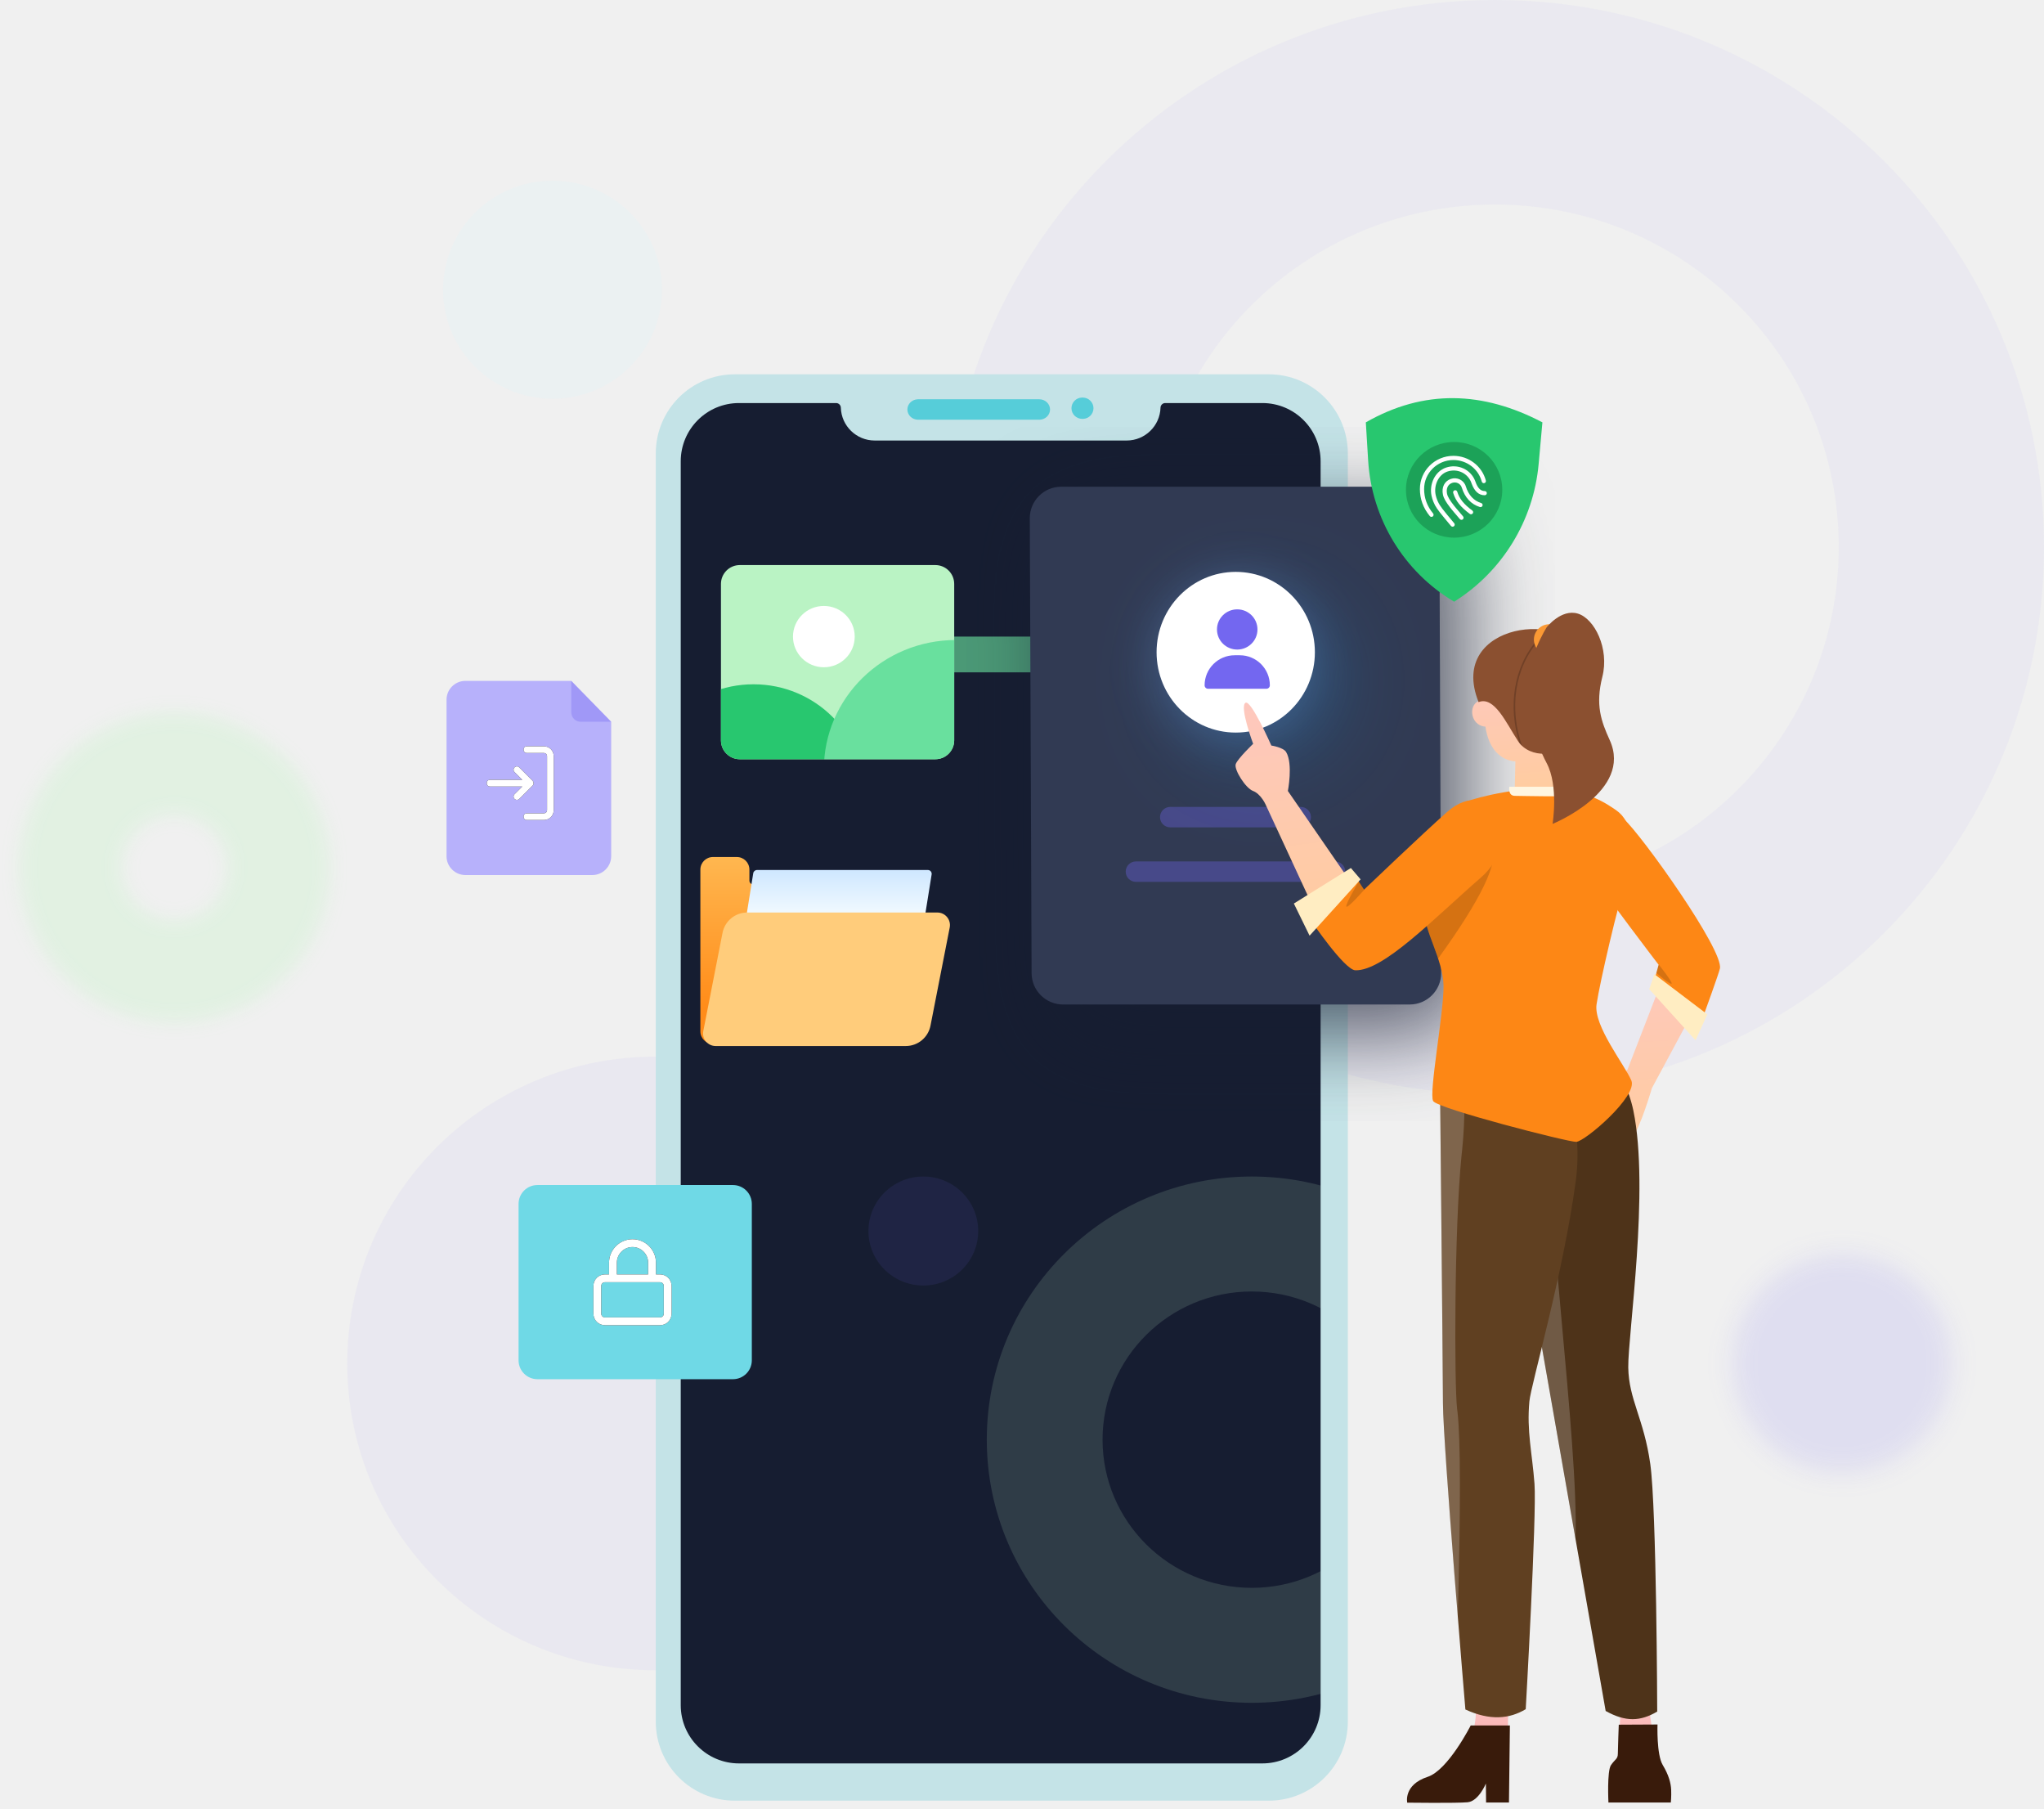
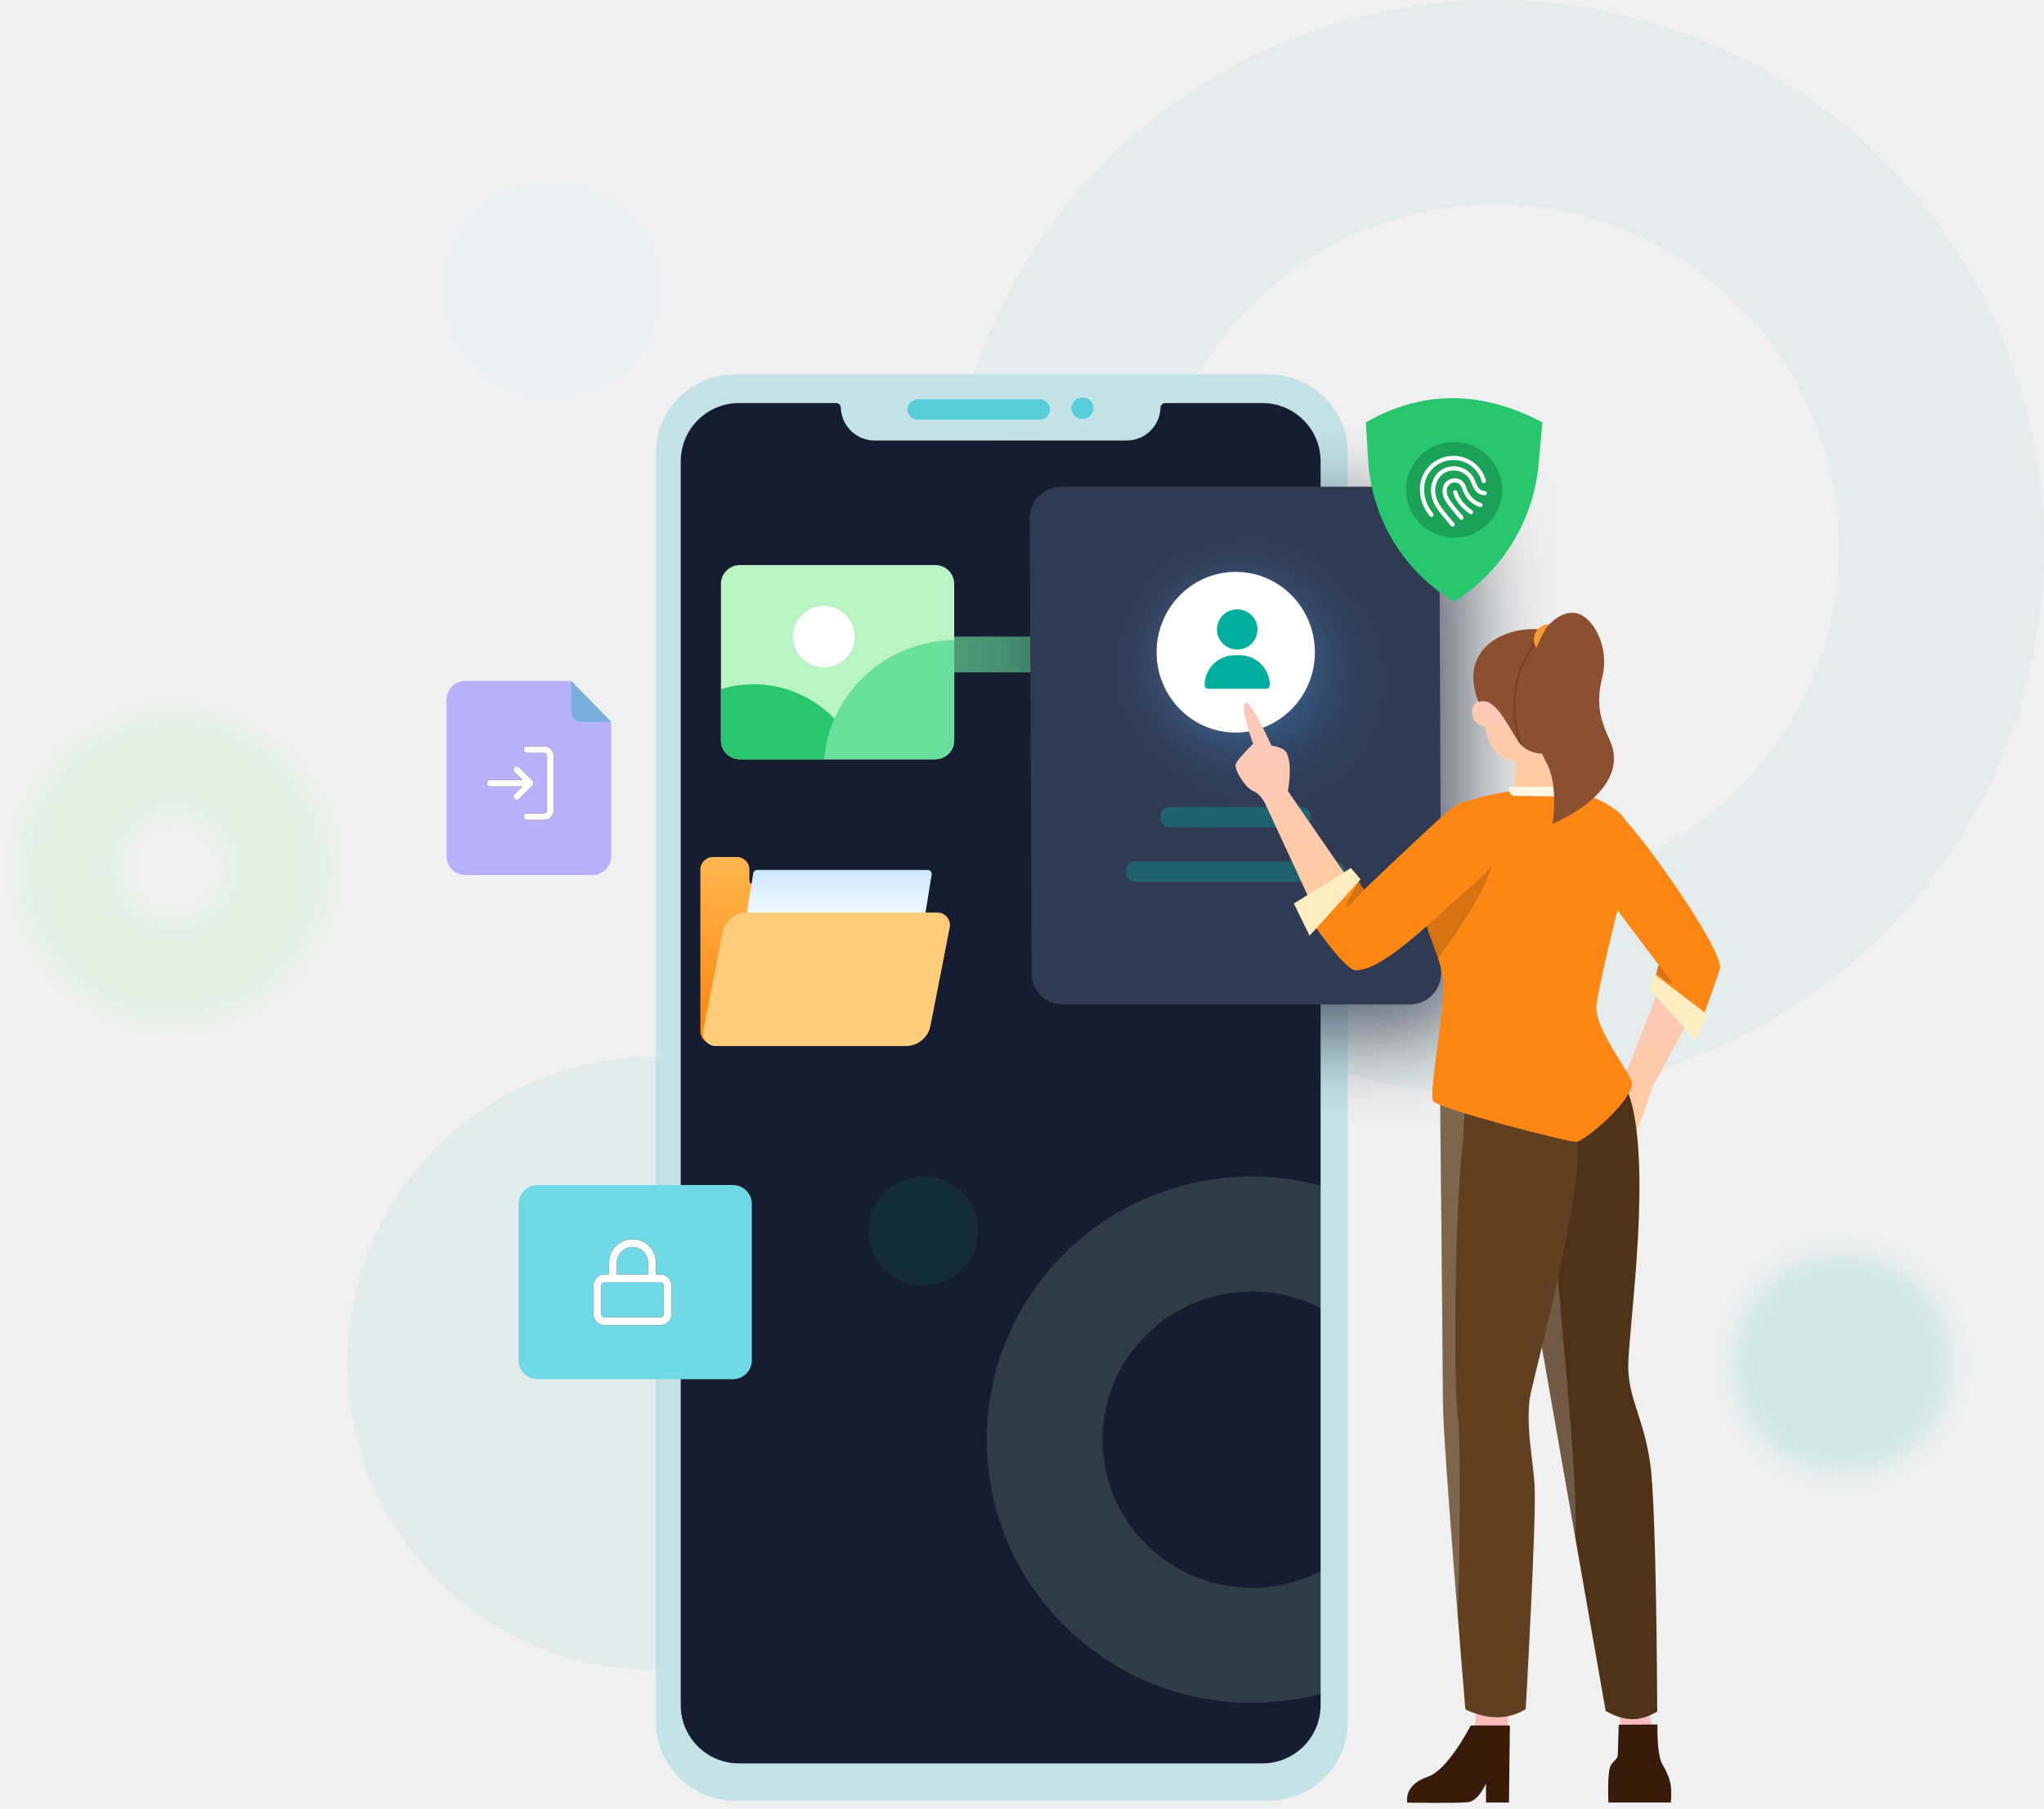
<svg xmlns="http://www.w3.org/2000/svg" width="650" height="575" viewBox="0 0 650 575" fill="none">
  <g id="Illustration">
    <g id="Shape">
-       <path id="Oval" opacity="0.053" fill-rule="evenodd" clip-rule="evenodd" d="M650 173.93C650 77.871 571.829 0 475.402 0C378.974 0 300.804 77.871 300.804 173.93C300.804 269.988 378.974 347.859 475.402 347.859C571.829 347.859 650 269.988 650 173.93ZM366.074 173.93C366.074 113.781 415.022 65.02 475.402 65.02C535.782 65.02 584.729 113.781 584.729 173.93C584.729 234.078 535.782 282.839 475.402 282.839C415.022 282.839 366.074 234.078 366.074 173.93Z" fill="#7367F0" />
+       <path id="Oval" opacity="0.053" fill-rule="evenodd" clip-rule="evenodd" d="M650 173.93C650 77.871 571.829 0 475.402 0C378.974 0 300.804 77.871 300.804 173.93C300.804 269.988 378.974 347.859 475.402 347.859C571.829 347.859 650 269.988 650 173.93ZM366.074 173.93C366.074 113.781 415.022 65.02 475.402 65.02C535.782 65.02 584.729 113.781 584.729 173.93C584.729 234.078 535.782 282.839 475.402 282.839C415.022 282.839 366.074 234.078 366.074 173.93Z" fill="#00ae9d" />
      <g id="Oval_2" opacity="0.141" filter="url(#filter0_f)">
        <path fill-rule="evenodd" clip-rule="evenodd" d="M104.993 275.795C104.993 248.563 82.833 226.488 55.497 226.488C28.16 226.488 6 248.563 6 275.795C6 303.027 28.16 325.102 55.497 325.102C82.833 325.102 104.993 303.027 104.993 275.795ZM38.635 275.795C38.635 266.518 46.184 258.998 55.497 258.998C64.809 258.998 72.358 266.518 72.358 275.795C72.358 285.072 64.809 292.592 55.497 292.592C46.184 292.592 38.635 285.072 38.635 275.795Z" fill="#8BF78F" />
      </g>
-       <ellipse id="Oval_3" cx="208.338" cy="433.469" rx="97.905" ry="97.531" fill="#7367F0" fill-opacity="0.061" />
+       <ellipse id="Oval_3" cx="208.338" cy="433.469" rx="97.905" ry="97.531" fill="#00ae9d" fill-opacity="0.061" />
      <ellipse id="Oval_4" opacity="0.141" cx="175.702" cy="92.112" rx="34.811" ry="34.678" fill="#CEF5FF" />
      <g id="Oval_5" filter="url(#filter1_f)">
-         <ellipse cx="585.818" cy="433.469" rx="34.811" ry="34.678" fill="#7367F0" fill-opacity="0.136" />
+         <ellipse cx="585.818" cy="433.469" rx="34.811" ry="34.678" fill="#00ae9d" fill-opacity="0.136" />
      </g>
    </g>
    <g id="File Organizer">
      <g id="Phone3">
        <path id="Rectangle" fill-rule="evenodd" clip-rule="evenodd" d="M208.539 144.137C208.539 130.254 219.793 119 233.676 119H403.481C417.364 119 428.618 130.254 428.618 144.137V547.336C428.618 561.218 417.364 572.473 403.481 572.473H233.676C219.793 572.473 208.539 561.218 208.539 547.336V144.137Z" fill="#C4E3E7" />
        <g id="Group 48">
          <path id="Rectangle_2" fill-rule="evenodd" clip-rule="evenodd" d="M216.477 146.66C216.477 136.431 224.769 128.138 234.999 128.138H265.888C266.701 128.138 267.366 128.784 267.39 129.597V129.597C267.559 135.419 272.328 140.051 278.153 140.051H358.284C364.108 140.051 368.877 135.419 369.047 129.597V129.597C369.07 128.784 369.736 128.138 370.548 128.138H401.438C411.667 128.138 419.96 136.431 419.96 146.66V542.105C419.96 552.334 411.667 560.627 401.438 560.627H234.999C224.769 560.627 216.477 552.334 216.477 542.105V146.66Z" fill="#161D31" />
          <mask id="mask0" mask-type="alpha" maskUnits="userSpaceOnUse" x="216" y="128" width="204" height="433">
            <path id="Rectangle_3" fill-rule="evenodd" clip-rule="evenodd" d="M216.477 146.66C216.477 136.431 224.769 128.138 234.999 128.138H265.888C266.701 128.138 267.366 128.784 267.39 129.597V129.597C267.559 135.419 272.328 140.051 278.153 140.051H358.284C364.108 140.051 368.877 135.419 369.047 129.597V129.597C369.07 128.784 369.736 128.138 370.548 128.138H401.438C411.667 128.138 419.96 136.431 419.96 146.66V542.105C419.96 552.334 411.667 560.627 401.438 560.627H234.999C224.769 560.627 216.477 552.334 216.477 542.105V146.66Z" fill="white" />
          </mask>
          <g mask="url(#mask0)">
-             <ellipse id="Oval_6" opacity="0.099" cx="293.623" cy="391.368" rx="17.453" ry="17.328" fill="#7367F0" />
+             <ellipse id="Oval_6" opacity="0.099" cx="293.623" cy="391.368" rx="17.453" ry="17.328" fill="#00ae9d" />
            <path id="Oval_7" opacity="0.141" fill-rule="evenodd" clip-rule="evenodd" d="M398.068 374.04C444.606 374.04 482.333 411.496 482.333 457.7C482.333 503.904 444.606 541.359 398.068 541.359C351.53 541.359 313.803 503.904 313.803 457.7C313.803 411.496 351.53 374.04 398.068 374.04ZM398.068 410.59C371.862 410.59 350.618 431.682 350.618 457.7C350.618 483.717 371.862 504.809 398.068 504.809C424.274 504.809 445.518 483.717 445.518 457.7C445.518 431.682 424.274 410.59 398.068 410.59Z" fill="#C8F5D0" />
            <path id="Rectangle_4" fill-rule="evenodd" clip-rule="evenodd" d="M241.264 208.075C241.264 204.934 243.809 202.389 246.949 202.389H391.019C394.159 202.389 396.704 204.934 396.704 208.075V208.075C396.704 211.215 394.159 213.76 391.019 213.76H246.949C243.809 213.76 241.264 211.215 241.264 208.075V208.075Z" fill="#68DE9E" fill-opacity="0.642" />
          </g>
        </g>
        <path id="Path" d="M330.508 126.939C332.39 126.939 333.916 128.394 333.916 130.188C333.916 131.942 332.457 133.372 330.632 133.435L330.508 133.437H291.962C290.08 133.437 288.554 131.982 288.554 130.188C288.554 128.433 290.013 127.004 291.838 126.941L291.962 126.939H330.508Z" fill="#56CDD9" />
        <path id="Path_2" d="M344.322 126.397C346.205 126.397 347.731 127.913 347.731 129.782C347.731 131.609 346.272 133.099 344.447 133.164L344.322 133.166H344.143C342.261 133.166 340.734 131.651 340.734 129.782C340.734 127.954 342.193 126.465 344.018 126.4L344.143 126.397H344.322Z" fill="#56CDD9" />
      </g>
      <g id="Icon54">
        <g id="Group 37">
          <path id="Rectangle_5" fill-rule="evenodd" clip-rule="evenodd" d="M222.72 276.463C222.72 274.254 224.511 272.463 226.72 272.463L234.313 272.463C236.523 272.463 238.313 274.254 238.313 276.463V279.966C238.313 280.639 238.859 281.185 239.533 281.185H289.542C291.751 281.185 293.542 282.976 293.542 285.185V327.883C293.542 330.092 291.751 331.883 289.542 331.883H226.72C224.511 331.883 222.72 330.092 222.72 327.883V276.463Z" fill="url(#paint0_linear)" />
          <path id="Rectangle_6" fill-rule="evenodd" clip-rule="evenodd" d="M239.536 277.616C239.631 277.025 240.141 276.59 240.739 276.59H295.061C295.812 276.59 296.384 277.261 296.265 278.003L288.105 328.794C288.01 329.385 287.5 329.82 286.901 329.82H232.579C231.829 329.82 231.256 329.149 231.375 328.408L239.536 277.616Z" fill="url(#paint1_linear)" />
          <path id="Rectangle_7" fill-rule="evenodd" clip-rule="evenodd" d="M298.086 290.108C300.604 290.108 302.496 292.406 302.012 294.877L295.899 326.091C295.163 329.845 291.873 332.554 288.048 332.554H227.579C225.061 332.554 223.17 330.256 223.654 327.785L229.767 296.57C230.502 292.816 233.792 290.108 237.617 290.108L298.086 290.108Z" fill="#FFCC7B" />
        </g>
      </g>
      <g id="Group 28">
        <path id="Rectangle_8" fill-rule="evenodd" clip-rule="evenodd" d="M142 222.468C142 219.154 144.686 216.468 148 216.468H181.667L194.359 229.463V272.197C194.359 275.511 191.673 278.197 188.359 278.197H148C144.686 278.197 142 275.511 142 272.197V222.468Z" fill="#B7B1FB" />
        <g id="Icon">
          <path id="Mask" fill-rule="evenodd" clip-rule="evenodd" d="M176.099 257.505V240.458C176.099 238.647 174.714 237.262 172.903 237.262H167.575C166.935 237.262 166.509 237.688 166.509 238.327C166.509 238.966 166.935 239.393 167.575 239.393H172.903C173.542 239.393 173.968 239.819 173.968 240.458V257.505C173.968 258.144 173.542 258.57 172.903 258.57H167.575C166.935 258.57 166.509 258.996 166.509 259.636C166.509 260.275 166.935 260.701 167.575 260.701H172.903C174.714 260.701 176.099 259.316 176.099 257.505ZM169.599 248.555C169.706 248.875 169.706 249.194 169.599 249.408C169.599 249.514 169.493 249.621 169.386 249.727L165.124 253.989C164.91 254.202 164.591 254.308 164.378 254.308C164.165 254.308 163.845 254.202 163.632 253.989C163.205 253.563 163.205 252.923 163.632 252.497L166.083 250.047H155.853C155.213 250.047 154.787 249.621 154.787 248.981C154.787 248.342 155.213 247.916 155.853 247.916H166.083L163.632 245.465C163.205 245.039 163.205 244.4 163.632 243.974C164.058 243.548 164.697 243.548 165.124 243.974L169.386 248.236C169.439 248.289 169.466 248.342 169.493 248.395C169.519 248.449 169.546 248.502 169.599 248.555Z" fill="black" />
          <mask id="mask1" mask-type="alpha" maskUnits="userSpaceOnUse" x="154" y="237" width="23" height="24">
            <path id="Mask_2" fill-rule="evenodd" clip-rule="evenodd" d="M176.099 257.505V240.458C176.099 238.647 174.714 237.262 172.903 237.262H167.575C166.935 237.262 166.509 237.688 166.509 238.327C166.509 238.966 166.935 239.393 167.575 239.393H172.903C173.542 239.393 173.968 239.819 173.968 240.458V257.505C173.968 258.144 173.542 258.57 172.903 258.57H167.575C166.935 258.57 166.509 258.996 166.509 259.636C166.509 260.275 166.935 260.701 167.575 260.701H172.903C174.714 260.701 176.099 259.316 176.099 257.505ZM169.599 248.555C169.706 248.875 169.706 249.194 169.599 249.408C169.599 249.514 169.493 249.621 169.386 249.727L165.124 253.989C164.91 254.202 164.591 254.308 164.378 254.308C164.165 254.308 163.845 254.202 163.632 253.989C163.205 253.563 163.205 252.923 163.632 252.497L166.083 250.047H155.853C155.213 250.047 154.787 249.621 154.787 248.981C154.787 248.342 155.213 247.916 155.853 247.916H166.083L163.632 245.465C163.205 245.039 163.205 244.4 163.632 243.974C164.058 243.548 164.697 243.548 165.124 243.974L169.386 248.236C169.439 248.289 169.466 248.342 169.493 248.395C169.519 248.449 169.546 248.502 169.599 248.555Z" fill="white" />
          </mask>
          <g mask="url(#mask1)">
            <g id="Icon Color">
              <rect id="ð¨ Icon Color" x="152.656" y="236.196" width="25.575" height="25.57" fill="white" />
            </g>
          </g>
        </g>
-         <path id="Path_3" opacity="0.34" d="M194.358 229.463H184.666C183.009 229.463 181.666 228.12 181.666 226.463V216.468L194.358 229.463Z" fill="#7367F0" />
+         <path id="Path_3" opacity="0.34" d="M194.358 229.463H184.666C183.009 229.463 181.666 228.12 181.666 226.463V216.468L194.358 229.463Z" fill="#00ae9d" />
      </g>
      <g id="Group">
        <path id="Rectangle_9" fill-rule="evenodd" clip-rule="evenodd" d="M164.907 382.748C164.907 379.434 167.594 376.748 170.907 376.748H233.082C236.396 376.748 239.082 379.434 239.082 382.748V432.477C239.082 435.791 236.396 438.477 233.082 438.477H170.907C167.594 438.477 164.907 435.791 164.907 432.477V382.748Z" fill="#6FD9E6" />
        <g id="Icon_2">
          <path id="Mask_3" fill-rule="evenodd" clip-rule="evenodd" d="M209.841 405.159H208.598V401.43C208.598 397.328 205.241 393.972 201.138 393.972C197.036 393.972 193.679 397.328 193.679 401.43V405.159H192.436C190.322 405.159 188.706 406.774 188.706 408.888V417.589C188.706 419.702 190.322 421.317 192.436 421.317H209.841C211.954 421.317 213.57 419.702 213.57 417.589V408.888C213.57 406.774 211.954 405.159 209.841 405.159ZM196.165 401.43C196.165 398.695 198.403 396.458 201.138 396.458C203.873 396.458 206.111 398.695 206.111 401.43V405.159H196.165V401.43ZM209.841 418.831C210.587 418.831 211.084 418.334 211.084 417.589V408.888C211.084 408.142 210.587 407.645 209.841 407.645H192.436C191.69 407.645 191.192 408.142 191.192 408.888V417.589C191.192 418.334 191.69 418.831 192.436 418.831H209.841Z" fill="black" />
          <mask id="mask2" mask-type="alpha" maskUnits="userSpaceOnUse" x="188" y="393" width="26" height="29">
            <path id="Mask_4" fill-rule="evenodd" clip-rule="evenodd" d="M209.841 405.159H208.598V401.43C208.598 397.328 205.241 393.972 201.138 393.972C197.036 393.972 193.679 397.328 193.679 401.43V405.159H192.436C190.322 405.159 188.706 406.774 188.706 408.888V417.589C188.706 419.702 190.322 421.317 192.436 421.317H209.841C211.954 421.317 213.57 419.702 213.57 417.589V408.888C213.57 406.774 211.954 405.159 209.841 405.159ZM196.165 401.43C196.165 398.695 198.403 396.458 201.138 396.458C203.873 396.458 206.111 398.695 206.111 401.43V405.159H196.165V401.43ZM209.841 418.831C210.587 418.831 211.084 418.334 211.084 417.589V408.888C211.084 408.142 210.587 407.645 209.841 407.645H192.436C191.69 407.645 191.192 408.142 191.192 408.888V417.589C191.192 418.334 191.69 418.831 192.436 418.831H209.841Z" fill="white" />
          </mask>
          <g mask="url(#mask2)">
            <g id="Icon Color_2">
              <rect id="ð¨ Icon Color_2" x="186.22" y="392.729" width="29.837" height="29.832" fill="white" />
            </g>
          </g>
        </g>
      </g>
      <g id="Group 34">
        <path id="Rectangle_10" d="M229.265 185.646C229.265 182.333 231.951 179.646 235.265 179.646H297.44C300.754 179.646 303.44 182.333 303.44 185.646V235.376C303.44 238.69 300.754 241.376 297.44 241.376H235.265C231.951 241.376 229.265 238.69 229.265 235.376V185.646Z" fill="#BAF3C4" />
        <mask id="mask3" mask-type="alpha" maskUnits="userSpaceOnUse" x="229" y="179" width="75" height="63">
          <path id="Rectangle_11" d="M229.265 185.646C229.265 182.333 231.951 179.646 235.265 179.646H297.44C300.754 179.646 303.44 182.333 303.44 185.646V235.376C303.44 238.69 300.754 241.376 297.44 241.376H235.265C231.951 241.376 229.265 238.69 229.265 235.376V185.646Z" fill="white" />
        </mask>
        <g mask="url(#mask3)">
          <ellipse id="Oval_8" cx="261.989" cy="202.389" rx="9.817" ry="9.747" fill="white" />
          <ellipse id="Oval_9" cx="239.627" cy="252.747" rx="35.451" ry="35.197" fill="#28C76F" />
          <ellipse id="Oval_10" cx="303.986" cy="244.625" rx="41.996" ry="41.153" fill="#69E09E" />
        </g>
      </g>
      <g id="Group 23">
        <g id="Rectangle_12" filter="url(#filter2_d)">
          <path fill-rule="evenodd" clip-rule="evenodd" d="M327.477 164.778C327.455 159.239 331.939 154.738 337.477 154.738H447.72C453.227 154.738 457.698 159.191 457.72 164.698L458.295 309.31C458.317 314.848 453.833 319.35 448.295 319.35H338.052C332.545 319.35 328.074 314.897 328.052 309.39L327.477 164.778Z" fill="#313A53" />
        </g>
-         <path id="Rectangle_13" opacity="0.34" d="M368.889 259.786C368.889 257.992 370.343 256.537 372.138 256.537H413.635C415.43 256.537 416.884 257.992 416.884 259.786V259.786C416.884 261.581 415.43 263.035 413.635 263.035H372.138C370.343 263.035 368.889 261.581 368.889 259.786V259.786Z" fill="#7367F0" />
-         <path id="Rectangle_14" opacity="0.34" d="M357.98 277.114C357.98 275.32 359.435 273.865 361.229 273.865H424.543C426.338 273.865 427.792 275.32 427.792 277.114V277.114C427.792 278.908 426.338 280.363 424.543 280.363H361.229C359.435 280.363 357.98 278.908 357.98 277.114V277.114Z" fill="#7367F0" />
+         <path id="Rectangle_13" opacity="0.34" d="M368.889 259.786C368.889 257.992 370.343 256.537 372.138 256.537H413.635C415.43 256.537 416.884 257.992 416.884 259.786V259.786C416.884 261.581 415.43 263.035 413.635 263.035H372.138C370.343 263.035 368.889 261.581 368.889 259.786V259.786Z" fill="#00ae9d" />
+         <path id="Rectangle_14" opacity="0.34" d="M357.98 277.114C357.98 275.32 359.435 273.865 361.229 273.865H424.543C426.338 273.865 427.792 275.32 427.792 277.114V277.114C427.792 278.908 426.338 280.363 424.543 280.363H361.229C359.435 280.363 357.98 278.908 357.98 277.114V277.114Z" fill="#00ae9d" />
        <g id="Icon8">
          <g id="Oval_11" filter="url(#filter3_dd)">
            <ellipse cx="392.968" cy="207.357" rx="25.17" ry="25.545" fill="white" />
          </g>
          <g id="Group 70">
-             <path id="Combined Shape" fill-rule="evenodd" clip-rule="evenodd" d="M393.443 206.51C396.999 206.51 399.882 203.648 399.882 200.117C399.882 196.587 396.999 193.725 393.443 193.725C389.887 193.725 387.004 196.587 387.004 200.117C387.004 203.648 389.887 206.51 393.443 206.51ZM392.631 208.32C387.35 208.32 383.069 212.601 383.069 217.881C383.069 218.485 383.559 218.974 384.162 218.974H402.724C403.327 218.974 403.817 218.485 403.817 217.881C403.817 212.601 399.536 208.32 394.255 208.32H392.631Z" fill="#7367F0" />
+             <path id="Combined Shape" fill-rule="evenodd" clip-rule="evenodd" d="M393.443 206.51C396.999 206.51 399.882 203.648 399.882 200.117C399.882 196.587 396.999 193.725 393.443 193.725C389.887 193.725 387.004 196.587 387.004 200.117C387.004 203.648 389.887 206.51 393.443 206.51ZM392.631 208.32C387.35 208.32 383.069 212.601 383.069 217.881C383.069 218.485 383.559 218.974 384.162 218.974H402.724C403.327 218.974 403.817 218.485 403.817 217.881C403.817 212.601 399.536 208.32 394.255 208.32H392.631Z" fill="#00ae9d" />
          </g>
        </g>
      </g>
      <g id="Wom3.5">
        <g id="RArm">
          <path id="Path_4" fill-rule="evenodd" clip-rule="evenodd" d="M517.545 340.072C517.545 340.072 505.347 352.052 506.095 353.223C506.843 354.403 512.99 351.663 512.99 351.663C512.99 351.663 505.321 364.247 506.899 365.214C508.476 366.181 516.545 364.223 519.019 361.629C521.494 359.035 525.312 345.945 525.312 345.945L543.865 311.45L530.41 306.827L517.545 340.072Z" fill="url(#paint2_linear)" />
          <path id="Path_5" fill-rule="evenodd" clip-rule="evenodd" d="M505.088 276.306C510.211 284.208 527.455 306.729 527.455 306.729L526.198 311.222L542.045 322.008C542.045 322.008 546.547 309.66 546.938 307.923C548.226 302.193 522.192 265.626 516.362 260.342C507.184 252.022 497.26 264.229 505.088 276.306Z" fill="#FD8715" />
          <path id="Path_6" fill-rule="evenodd" clip-rule="evenodd" d="M531.576 312.707C531.872 312.135 527.48 306.648 527.48 306.648L526.736 309.316C526.736 309.316 531.281 313.28 531.576 312.707Z" fill="black" fill-opacity="0.16" />
          <path id="Path 70" fill-rule="evenodd" clip-rule="evenodd" d="M526.1 309.714L542.936 322.479L539.184 330.734L524.464 314.478L526.1 309.714Z" fill="#FFEDC2" />
        </g>
        <g id="RLeg">
          <path id="Path_7" fill-rule="evenodd" clip-rule="evenodd" d="M515.472 542.024L514.537 557.842L526.524 558.152L524.271 542.024H515.472Z" fill="url(#paint3_linear)" />
          <path id="Path_8" fill-rule="evenodd" clip-rule="evenodd" d="M527.092 548.256C527.092 548.256 526.756 557.782 528.743 561.108C530.743 564.433 531.348 567.012 531.437 569.001C531.531 571.133 531.328 573.065 531.328 573.065H511.488C511.488 573.065 510.991 563.042 512.305 561.152C513.619 559.263 514.481 559.23 514.481 557.56C514.492 555.89 514.776 548.318 514.776 548.318L527.092 548.256Z" fill="#391B0B" />
          <path id="Path_9" fill-rule="evenodd" clip-rule="evenodd" d="M473.239 330.841L504.336 327.485L504.793 327.906C507.009 330.003 516.641 339.739 519.408 353.048C524.633 378.173 517.64 424.578 517.795 434.753C517.943 444.929 522.786 451.069 524.799 465.456C526.811 479.843 527.001 544.143 527.001 544.143C521.665 547.283 516.97 547.507 510.607 543.955L473.239 330.841Z" fill="#4E3319" />
          <path id="Path_10" fill-rule="evenodd" clip-rule="evenodd" d="M501.016 489.256L473.239 330.841L490.529 328.975C491.299 384.008 502.052 458.397 501.016 489.256Z" fill="white" fill-opacity="0.192" />
        </g>
        <g id="LLeg">
          <path id="Path_11" fill-rule="evenodd" clip-rule="evenodd" d="M479.609 540.361L469.387 540.526C469.387 540.526 470.059 551.06 466.128 554.628L465.913 554.815C461.168 558.764 479.476 557.339 479.476 557.339L479.609 540.361Z" fill="url(#paint4_linear)" />
          <path id="Path_12" fill-rule="evenodd" clip-rule="evenodd" d="M480.151 548.573L479.857 573.056L472.578 573.061L472.515 567.028C472.515 567.028 470.219 572.653 466.71 572.978C463.191 573.303 447.509 573.104 447.509 573.104C447.509 573.104 446.206 567.456 454.012 564.891C460.505 562.759 467.684 548.573 467.684 548.573H480.151Z" fill="#391B0B" />
          <path id="Path_13" fill-rule="evenodd" clip-rule="evenodd" d="M457.814 333.019L492.733 331.844L492.994 332.323C494.688 335.514 503.972 354.195 501.106 375.428C497.082 405.232 486.853 440.171 486.352 445.509C485.459 455.025 487.245 461.915 487.977 471.744C488.709 481.573 485.185 543.391 485.185 543.391C480.003 546.485 473.837 547.092 465.998 543.484C465.998 543.484 458.921 459.518 458.869 446.229C458.817 432.941 457.814 333.019 457.814 333.019Z" fill="#604021" />
          <path id="Path_14" fill-rule="evenodd" clip-rule="evenodd" d="M465 365.255L464.768 367.463C462.441 390.748 462.458 440.198 463.36 447.824L463.483 448.807C464.483 457.412 464.515 479.26 463.58 514.35L462.364 499.208C460.058 470.072 458.893 452.412 458.869 446.229L458.827 439.83C458.626 413.956 457.814 333.018 457.814 333.018L465.179 332.771C465.966 345.547 465.906 356.375 465 365.255Z" fill="white" fill-opacity="0.192" />
        </g>
        <g id="Head">
          <path id="Path_15" fill-rule="evenodd" clip-rule="evenodd" d="M471.13 222.653C466.834 223.12 467.138 230.619 472.368 231.011C473.437 238.24 477.25 241.684 481.898 242.083L481.64 253.018L502.199 253.006C502.199 253.006 496.41 245.281 496.699 234.706C496.987 224.13 496.505 214.196 496.505 214.196L469.876 214.67L471.13 222.653Z" fill="url(#paint5_linear)" />
          <path id="Path_16" fill-rule="evenodd" clip-rule="evenodd" d="M470.195 223.215C475.199 221.25 478.896 229.709 482.725 235.589C486.554 241.468 496.474 240.469 497.841 235.589C503.017 224.899 507.478 210.367 501.438 209.174C500.587 193.726 459.859 197.373 470.195 223.215Z" fill="#8B5030" />
          <path id="Combined Shape_2" fill-rule="evenodd" clip-rule="evenodd" d="M498.141 203.079H489.281H489.169L489.095 203.162C481.246 211.86 479.5 224.681 483.191 236.235C483.447 236.556 483.724 236.853 484.017 237.126C479.932 225.481 481.513 212.381 489.392 203.579H498.734C498.544 203.406 498.346 203.24 498.141 203.079Z" fill="black" fill-opacity="0.199" />
          <ellipse id="Oval_12" cx="492.697" cy="203.329" rx="4.909" ry="4.873" fill="#FB9934" />
        </g>
        <g id="Body">
          <path id="Path_17" fill-rule="evenodd" clip-rule="evenodd" d="M465.736 255.135C461.149 261.825 453.505 284.53 453.071 289.637C452.583 295.529 458.945 304.915 459.049 313.444C459.142 321.974 454.304 347.658 455.758 350.058C457.2 352.457 498.554 363.079 501.252 363.022C503.939 362.964 520.901 348.507 518.773 343.511C516.633 338.515 506.7 326.099 507.712 319.292C508.712 312.485 514.521 287.36 517.405 278.809C520.278 270.257 519.32 261.279 513.959 257.6C511.305 255.779 504.226 250.606 491.619 250.63C479.012 250.654 466.092 254.617 465.736 255.135Z" fill="#FD8715" />
          <path id="Path 68" fill-rule="evenodd" clip-rule="evenodd" d="M479.971 250.141C479.971 250.141 479.44 253.018 481.763 253.018C484.085 253.018 499.665 253.527 501.774 252.617C503.884 251.708 503.251 250.141 503.251 250.141H479.971Z" fill="#FFF6E1" />
          <path id="Path_18" fill-rule="evenodd" clip-rule="evenodd" d="M459.078 269.604L459.219 269.533C467.714 265.323 472.817 265.137 474.527 268.975C476.738 273.937 471.004 285.858 457.327 304.74C455.448 299.013 452.746 293.553 453.071 289.637C453.322 286.681 455.988 277.832 459.078 269.604Z" fill="black" fill-opacity="0.16" />
        </g>
        <g id="LArm">
          <path id="Path_19" fill-rule="evenodd" clip-rule="evenodd" d="M402.413 255.658C402.413 255.658 400.883 252.36 398.477 251.468C396.072 250.576 392.393 244.665 392.962 242.949C393.531 241.233 398.507 236.473 398.507 236.473C398.507 236.473 394.108 224.753 396.056 223.43C397.777 222.261 404.291 237.023 404.291 237.023C404.291 237.023 408.121 237.596 409.004 239.106C411.232 242.91 409.548 251.468 409.548 251.468L432.156 284.267L421.782 297.472L402.413 255.658Z" fill="url(#paint6_linear)" />
          <path id="Path_20" fill-rule="evenodd" clip-rule="evenodd" d="M460.125 258.201C452.479 264.945 433.777 282.836 433.777 282.836C433.777 282.836 430.999 278.609 430.999 278.609L417.013 292.828C417.013 292.828 427.563 308.364 430.999 308.473C439.95 308.756 455.989 291.976 471.068 278.874C484.588 267.126 474.377 245.631 460.125 258.201Z" fill="#FD8715" />
          <path id="Path_21" fill-rule="evenodd" clip-rule="evenodd" d="M433.832 282.857C433.832 282.857 428.586 288.881 428.153 288.224C427.72 287.567 432.11 280.244 432.11 280.244L433.832 282.857Z" fill="black" fill-opacity="0.16" />
          <path id="Path 69" fill-rule="evenodd" clip-rule="evenodd" d="M432.673 279.567L416.452 297.472L411.454 287.254L429.587 275.957L432.673 279.567Z" fill="#FFEDC2" />
        </g>
        <path id="Path_22" fill-rule="evenodd" clip-rule="evenodd" d="M491.835 199.45C491.835 199.45 496.429 193.51 501.733 195.069C507.037 196.627 511.834 206.18 509.556 215.159C507.29 224.14 509.159 229.262 511.909 235.315C519.295 251.595 493.721 261.933 493.721 261.933C493.721 261.933 495.717 249.869 491.835 242.584C487.838 235.082 485.568 225.461 485.568 219.574C485.568 209.336 491.835 199.45 491.835 199.45Z" fill="#8B5030" />
      </g>
      <g id="Group 39">
        <path id="Rectangle_15" fill-rule="evenodd" clip-rule="evenodd" d="M434.338 134.277C452.818 123.705 471.55 124.331 490.493 134.277L489.293 147.546C487.666 165.529 477.722 181.716 462.415 191.295V191.295V191.295C446.446 181.783 436.213 164.989 435.08 146.435L434.338 134.277Z" fill="#28C76F" />
        <ellipse id="Oval_13" cx="462.416" cy="155.723" rx="15.315" ry="15.205" fill="#1CA258" />
        <g id="Group 40">
          <path id="Path_23" fill-rule="evenodd" clip-rule="evenodd" d="M462.197 144.922C467.068 144.922 471.284 148.181 472.507 152.778C472.602 153.133 472.388 153.497 472.031 153.591C471.673 153.685 471.306 153.473 471.212 153.118C470.143 149.102 466.456 146.252 462.197 146.252C457.048 146.252 452.875 150.381 452.875 155.472C452.875 158.346 453.824 160.929 455.734 163.247C455.969 163.531 455.927 163.95 455.64 164.183C455.354 164.415 454.932 164.374 454.697 164.089C452.593 161.537 451.535 158.656 451.535 155.472C451.535 149.645 456.309 144.922 462.197 144.922Z" fill="white" />
          <path id="Path_24" fill-rule="evenodd" clip-rule="evenodd" d="M459.827 148.663C463.619 147.367 467.713 149.243 469.112 152.912L469.188 153.122C469.907 155.195 470.885 156.133 472.136 156.117C472.506 156.112 472.81 156.406 472.814 156.774C472.819 157.141 472.523 157.443 472.153 157.447C470.288 157.471 468.903 156.203 468.011 153.807L467.921 153.555C466.843 150.448 463.432 148.838 460.263 149.921C457.41 150.896 455.885 154.344 456.556 157.383C456.686 157.975 456.851 158.506 457.064 159.018L457.255 159.46C457.891 160.856 458.718 161.903 462.454 166.36C462.69 166.643 462.652 167.062 462.367 167.297C462.083 167.532 461.66 167.493 461.423 167.211L459.42 164.808C457.016 161.896 456.473 161.066 455.867 159.626L455.825 159.525C455.582 158.939 455.393 158.334 455.246 157.668C454.441 154.017 456.272 149.879 459.827 148.663Z" fill="white" />
          <path id="Path_25" fill-rule="evenodd" clip-rule="evenodd" d="M461.375 152.255C463.339 151.583 465.512 152.632 466.122 154.593C467.003 157.418 468.623 159.173 471.015 159.927C471.368 160.038 471.563 160.412 471.451 160.762C471.339 161.112 470.962 161.306 470.61 161.195C467.779 160.303 465.847 158.21 464.842 154.986C464.458 153.753 463.07 153.083 461.811 153.513C460.471 153.971 459.808 155.254 460.174 157.01C460.359 157.903 461.094 159.119 462.345 160.703L462.558 160.971C462.734 161.19 462.918 161.414 463.118 161.653L465.271 164.182C465.507 164.465 465.467 164.885 465.182 165.119C464.897 165.353 464.474 165.313 464.238 165.03L462.516 163.012L462.085 162.501C461.881 162.256 461.692 162.026 461.511 161.801L461.077 161.252C459.831 159.642 459.089 158.372 458.861 157.279C458.364 154.891 459.373 152.939 461.375 152.255Z" fill="white" />
          <path id="Path_26" fill-rule="evenodd" clip-rule="evenodd" d="M462.568 155.878C462.922 155.77 463.296 155.968 463.405 156.319C464.127 158.66 465.541 160.321 468.201 162.304C468.497 162.524 468.557 162.941 468.335 163.235C468.113 163.529 467.693 163.588 467.397 163.368C464.531 161.231 462.944 159.368 462.123 156.709C462.015 156.358 462.214 155.986 462.568 155.878Z" fill="white" />
        </g>
      </g>
    </g>
  </g>
  <defs>
    <filter id="filter0_f" x="0.563" y="221.051" width="109.866" height="109.487" filterUnits="userSpaceOnUse" color-interpolation-filters="sRGB">
      <feFlood flood-opacity="0" result="BackgroundImageFix" />
      <feBlend mode="normal" in="SourceGraphic" in2="BackgroundImageFix" result="shape" />
      <feGaussianBlur stdDeviation="2.718" result="effect1_foregroundBlur" />
    </filter>
    <filter id="filter1_f" x="542.852" y="390.637" width="85.931" height="85.665" filterUnits="userSpaceOnUse" color-interpolation-filters="sRGB">
      <feFlood flood-opacity="0" result="BackgroundImageFix" />
      <feBlend mode="normal" in="SourceGraphic" in2="BackgroundImageFix" result="shape" />
      <feGaussianBlur stdDeviation="4.077" result="effect1_foregroundBlur" />
    </filter>
    <filter id="filter2_d" x="307.478" y="135.738" width="186.818" height="220.612" filterUnits="userSpaceOnUse" color-interpolation-filters="sRGB">
      <feFlood flood-opacity="0" result="BackgroundImageFix" />
      <feColorMatrix in="SourceAlpha" type="matrix" values="0 0 0 0 0 0 0 0 0 0 0 0 0 0 0 0 0 0 127 0" />
      <feOffset dx="8" dy="9" />
      <feGaussianBlur stdDeviation="14" />
      <feColorMatrix type="matrix" values="0 0 0 0 0.086 0 0 0 0 0.114 0 0 0 0 0.192 0 0 0 0.7 0" />
      <feBlend mode="normal" in2="BackgroundImageFix" result="effect1_dropShadow" />
      <feBlend mode="normal" in="SourceGraphic" in2="effect1_dropShadow" result="shape" />
    </filter>
    <filter id="filter3_dd" x="347.798" y="162.812" width="106.341" height="107.09" filterUnits="userSpaceOnUse" color-interpolation-filters="sRGB">
      <feFlood flood-opacity="0" result="BackgroundImageFix" />
      <feColorMatrix in="SourceAlpha" type="matrix" values="0 0 0 0 0 0 0 0 0 0 0 0 0 0 0 0 0 0 127 0" />
      <feOffset dx="8" dy="9" />
      <feGaussianBlur stdDeviation="14" />
      <feColorMatrix type="matrix" values="0 0 0 0 0.076 0 0 0 0 0.583 0 0 0 0 0.879 0 0 0 0.229 0" />
      <feBlend mode="normal" in2="BackgroundImageFix" result="effect1_dropShadow" />
      <feColorMatrix in="SourceAlpha" type="matrix" values="0 0 0 0 0 0 0 0 0 0 0 0 0 0 0 0 0 0 127 0" />
      <feOffset dy="2" />
      <feGaussianBlur stdDeviation="7.5" />
      <feColorMatrix type="matrix" values="0 0 0 0 0.504 0 0 0 0 0.7 0 0 0 0 1 0 0 0 0.234 0" />
      <feBlend mode="normal" in2="effect1_dropShadow" result="effect2_dropShadow" />
      <feBlend mode="normal" in="SourceGraphic" in2="effect2_dropShadow" result="shape" />
    </filter>
    <linearGradient id="paint0_linear" x1="299.098" y1="320.699" x2="299.098" y2="251.956" gradientUnits="userSpaceOnUse">
      <stop stop-color="#FF8C19" />
      <stop offset="1" stop-color="#FFC967" />
    </linearGradient>
    <linearGradient id="paint1_linear" x1="290.964" y1="293.294" x2="290.964" y2="261.963" gradientUnits="userSpaceOnUse">
      <stop stop-color="#F8FDFF" />
      <stop offset="1" stop-color="#AAD4FF" />
    </linearGradient>
    <linearGradient id="paint2_linear" x1="502.994" y1="290.908" x2="507.069" y2="361.835" gradientUnits="userSpaceOnUse">
      <stop stop-color="#FDC6C6" />
      <stop offset="1" stop-color="#FFCCA1" />
    </linearGradient>
    <linearGradient id="paint3_linear" x1="512.463" y1="538.098" x2="514.125" y2="557.265" gradientUnits="userSpaceOnUse">
      <stop stop-color="#FDC6C6" />
      <stop offset="1" stop-color="#FAB2B2" />
    </linearGradient>
    <linearGradient id="paint4_linear" x1="462.622" y1="536.167" x2="464.195" y2="556.674" gradientUnits="userSpaceOnUse">
      <stop stop-color="#FDC6C6" />
      <stop offset="1" stop-color="#FAB2B2" />
    </linearGradient>
    <linearGradient id="paint5_linear" x1="462.262" y1="204.745" x2="465.66" y2="250.978" gradientUnits="userSpaceOnUse">
      <stop stop-color="#FDC6C6" />
      <stop offset="1" stop-color="#FFCCA1" />
    </linearGradient>
    <linearGradient id="paint6_linear" x1="386.111" y1="205.324" x2="396.752" y2="292.76" gradientUnits="userSpaceOnUse">
      <stop stop-color="#FDC6C6" />
      <stop offset="1" stop-color="#FFCCA1" />
    </linearGradient>
  </defs>
</svg>
